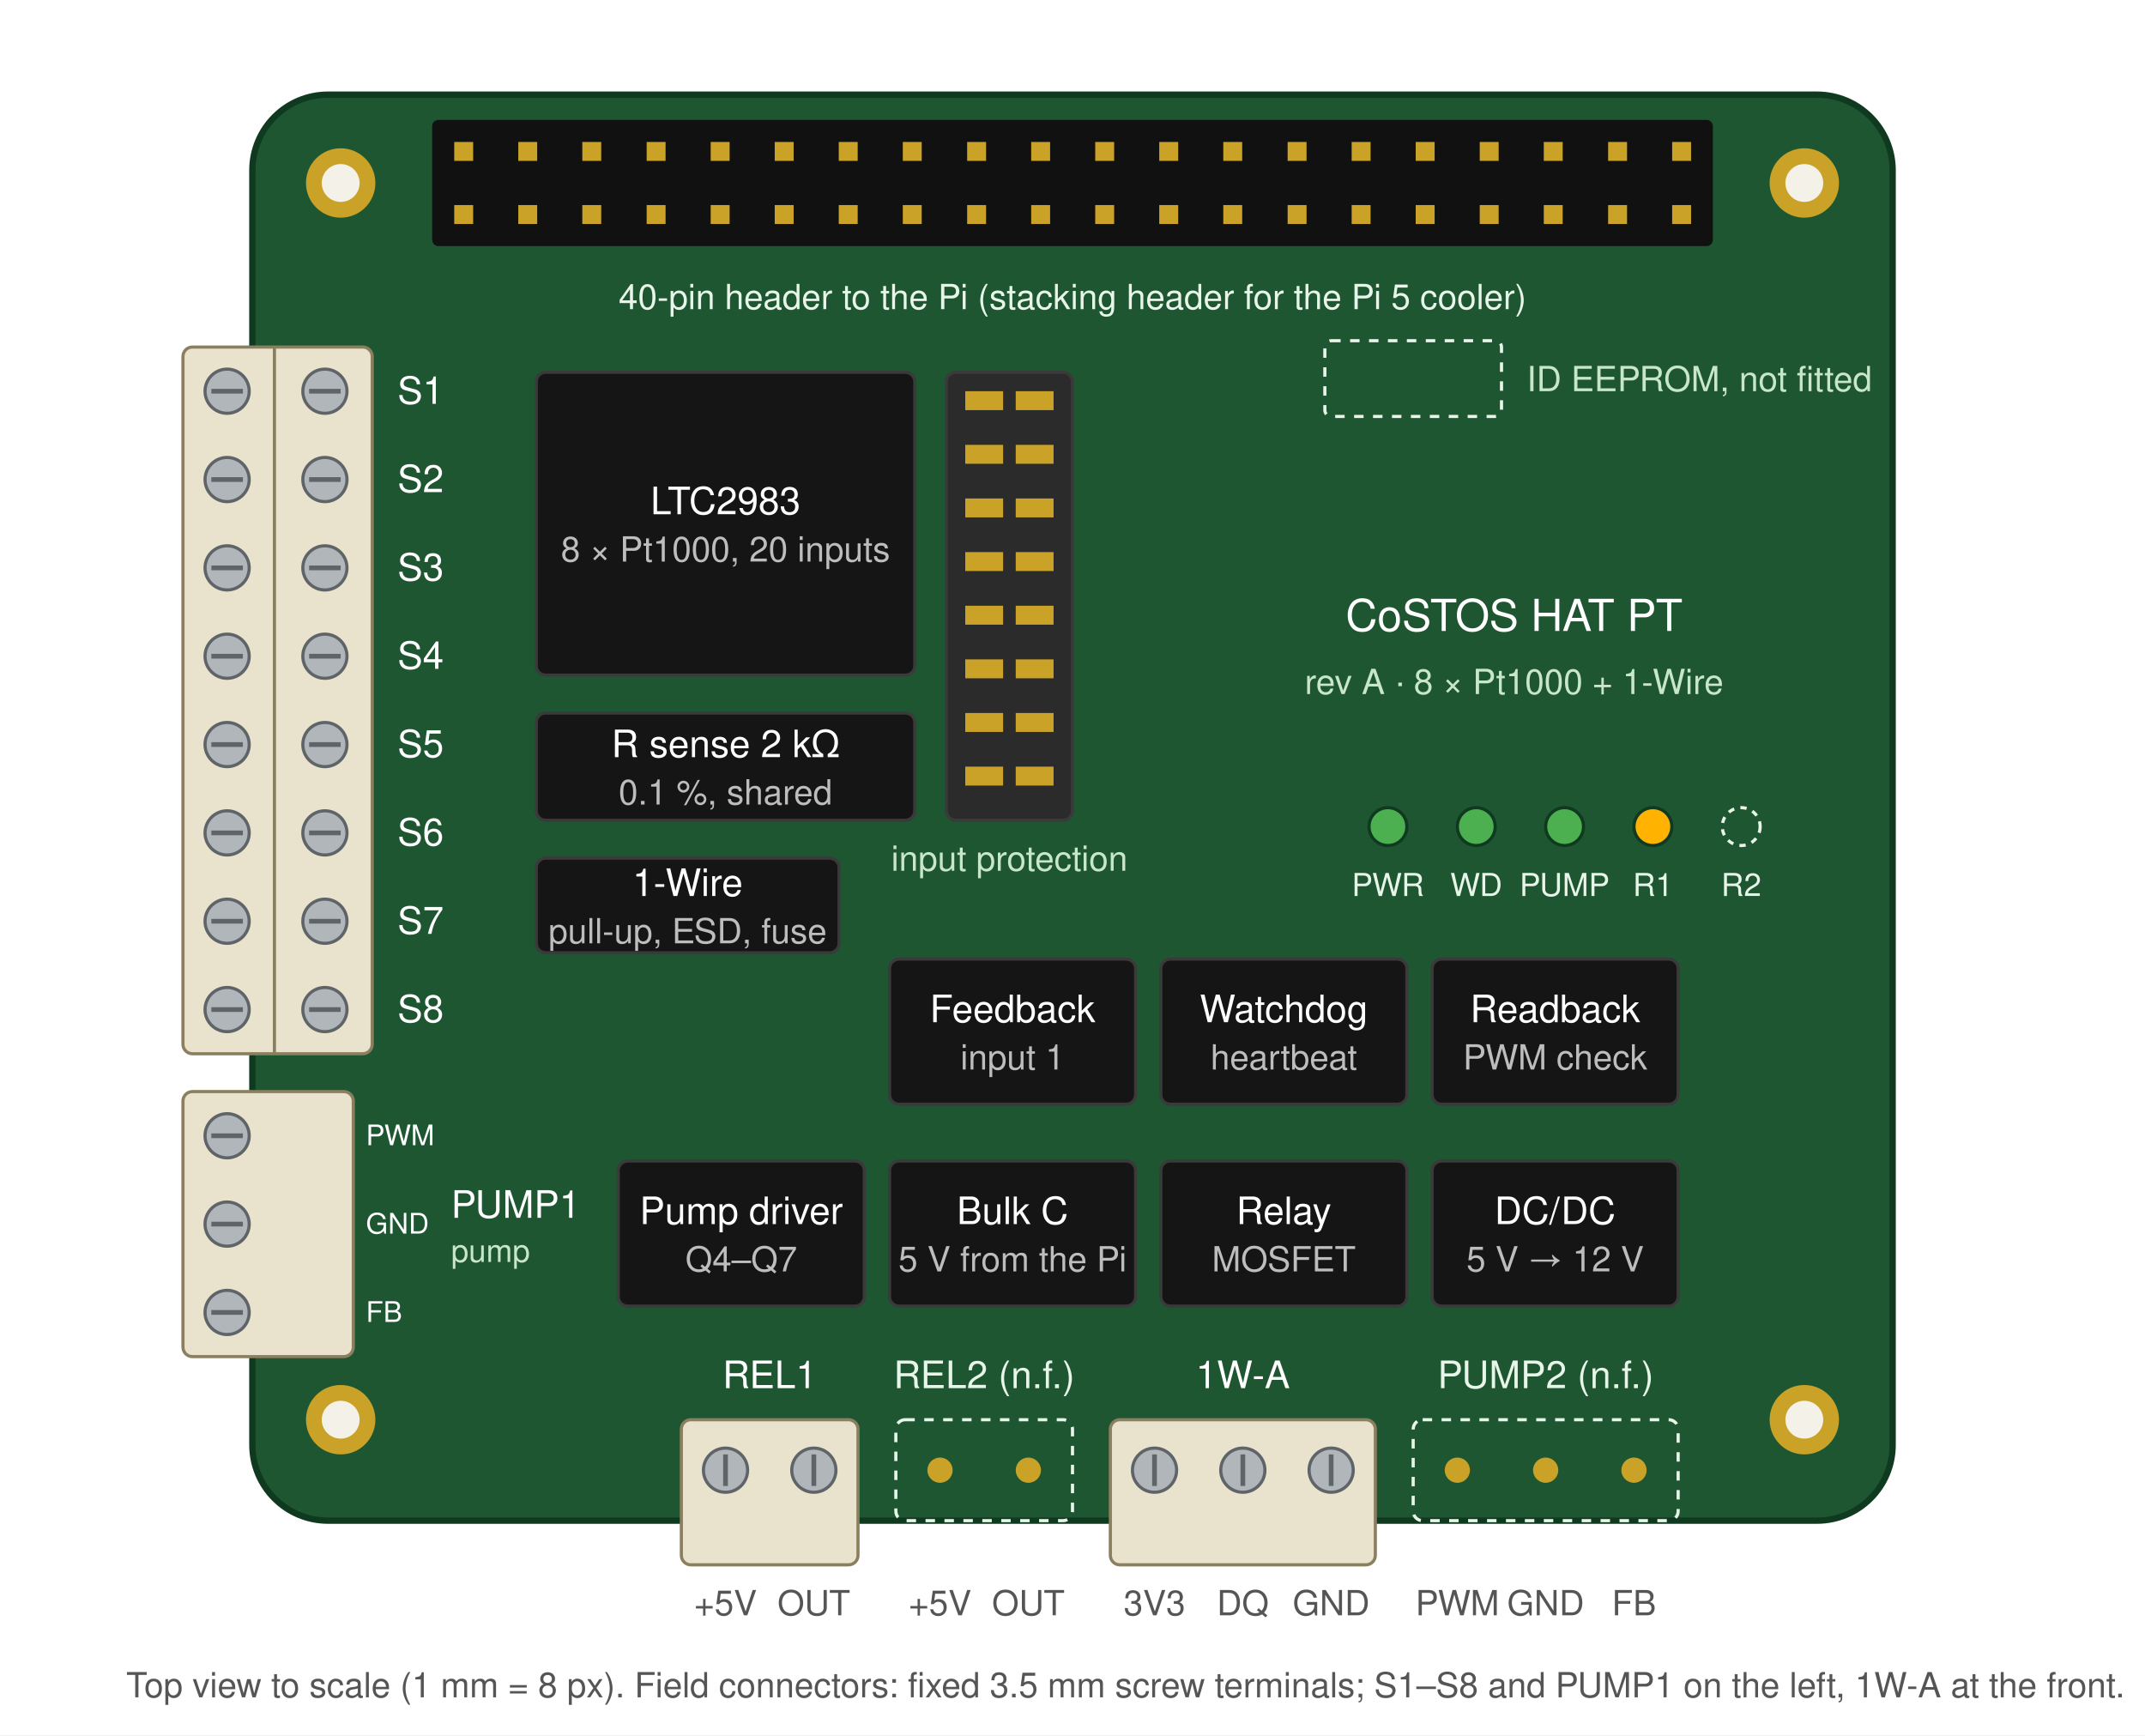
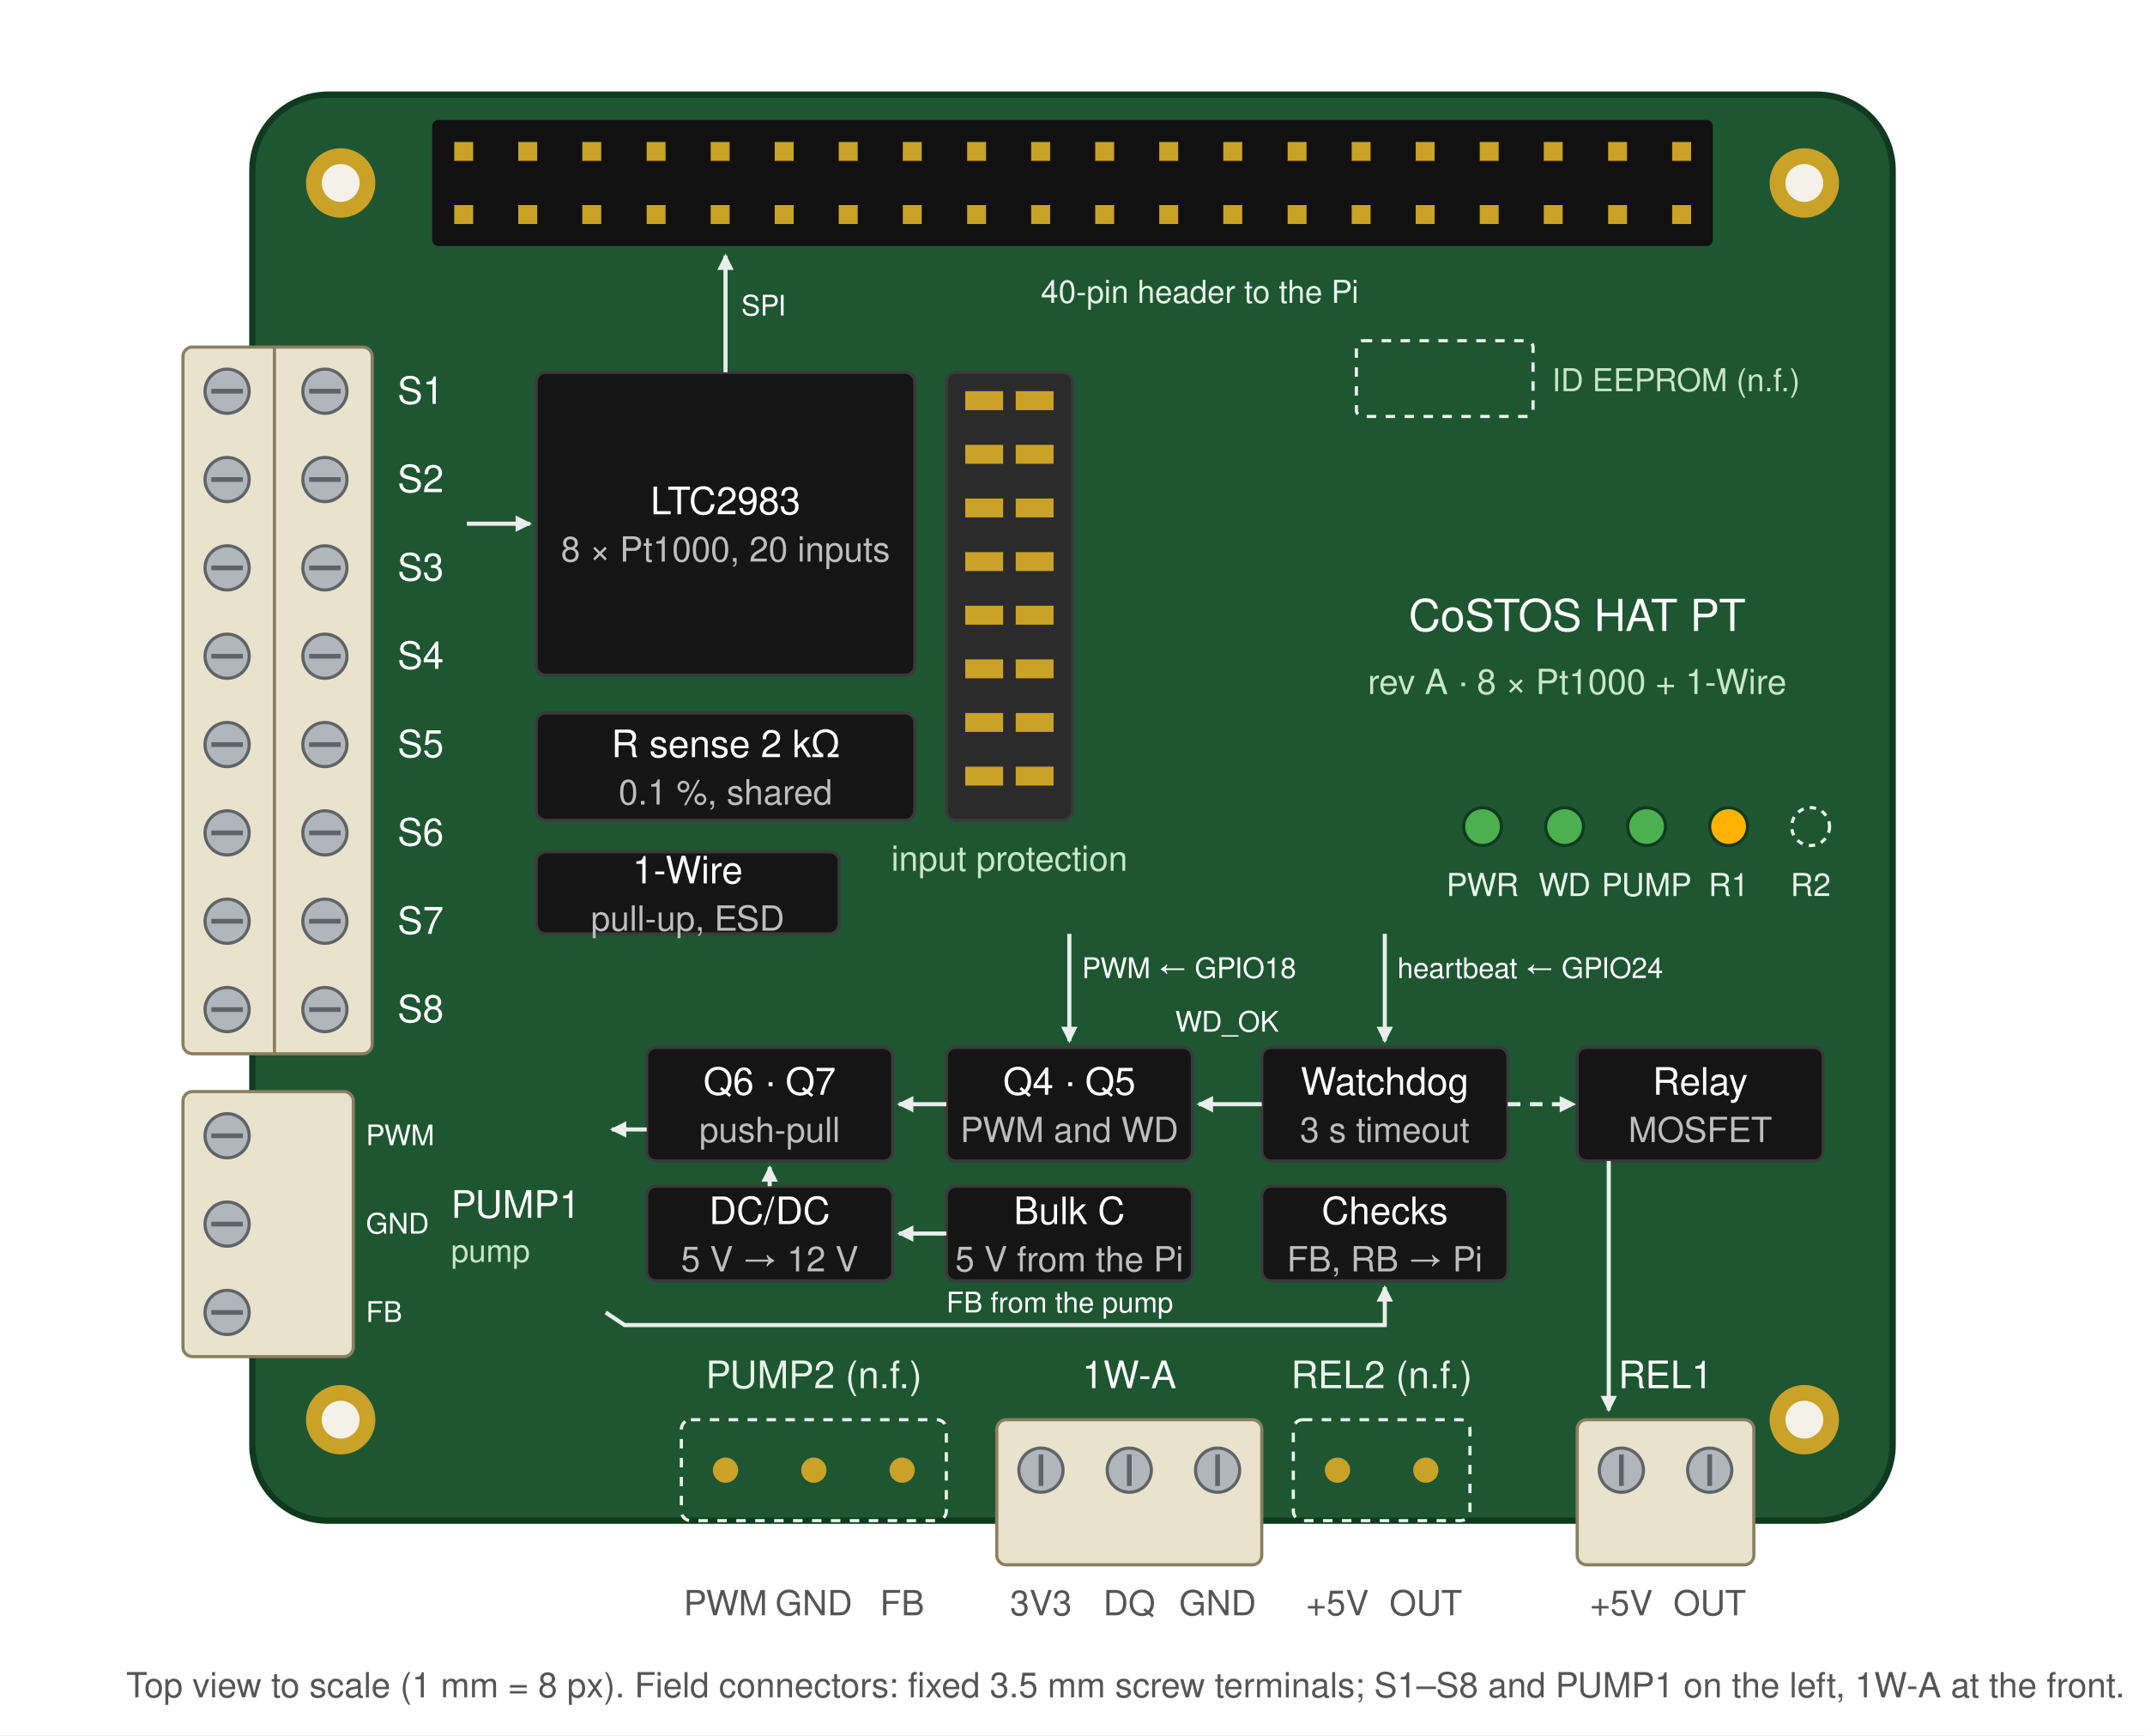
<svg xmlns="http://www.w3.org/2000/svg" width="680" height="550" viewBox="0 0 680 550" font-family="Helvetica, Arial, sans-serif">
  <rect width="680" height="550" fill="white" />
  <rect x="80" y="30" width="520" height="452" rx="24" fill="#1E5631" stroke="#0F3A20" stroke-width="2" />
  <circle cx="108" cy="58" r="11" fill="#C9A227" />
  <circle cx="108" cy="58" r="6" fill="#F4F1E8" />
  <circle cx="572" cy="58" r="11" fill="#C9A227" />
  <circle cx="572" cy="58" r="6" fill="#F4F1E8" />
  <circle cx="108" cy="450" r="11" fill="#C9A227" />
  <circle cx="108" cy="450" r="6" fill="#F4F1E8" />
  <circle cx="572" cy="450" r="11" fill="#C9A227" />
  <circle cx="572" cy="450" r="6" fill="#F4F1E8" />
  <rect x="137" y="38" width="406" height="40" rx="2" fill="#111111" />
  <rect x="144.0" y="45" width="6" height="6" fill="#C9A227" />
  <rect x="144.0" y="65" width="6" height="6" fill="#C9A227" />
  <rect x="164.3" y="45" width="6" height="6" fill="#C9A227" />
  <rect x="164.3" y="65" width="6" height="6" fill="#C9A227" />
  <rect x="184.6" y="45" width="6" height="6" fill="#C9A227" />
  <rect x="184.6" y="65" width="6" height="6" fill="#C9A227" />
  <rect x="205.0" y="45" width="6" height="6" fill="#C9A227" />
  <rect x="205.0" y="65" width="6" height="6" fill="#C9A227" />
  <rect x="225.3" y="45" width="6" height="6" fill="#C9A227" />
  <rect x="225.3" y="65" width="6" height="6" fill="#C9A227" />
  <rect x="245.6" y="45" width="6" height="6" fill="#C9A227" />
  <rect x="245.6" y="65" width="6" height="6" fill="#C9A227" />
  <rect x="265.9" y="45" width="6" height="6" fill="#C9A227" />
  <rect x="265.9" y="65" width="6" height="6" fill="#C9A227" />
  <rect x="286.2" y="45" width="6" height="6" fill="#C9A227" />
  <rect x="286.2" y="65" width="6" height="6" fill="#C9A227" />
  <rect x="306.6" y="45" width="6" height="6" fill="#C9A227" />
  <rect x="306.6" y="65" width="6" height="6" fill="#C9A227" />
  <rect x="326.9" y="45" width="6" height="6" fill="#C9A227" />
  <rect x="326.9" y="65" width="6" height="6" fill="#C9A227" />
  <rect x="347.2" y="45" width="6" height="6" fill="#C9A227" />
  <rect x="347.2" y="65" width="6" height="6" fill="#C9A227" />
  <rect x="367.5" y="45" width="6" height="6" fill="#C9A227" />
  <rect x="367.5" y="65" width="6" height="6" fill="#C9A227" />
  <rect x="387.8" y="45" width="6" height="6" fill="#C9A227" />
  <rect x="387.8" y="65" width="6" height="6" fill="#C9A227" />
  <rect x="408.2" y="45" width="6" height="6" fill="#C9A227" />
  <rect x="408.2" y="65" width="6" height="6" fill="#C9A227" />
  <rect x="428.5" y="45" width="6" height="6" fill="#C9A227" />
  <rect x="428.5" y="65" width="6" height="6" fill="#C9A227" />
  <rect x="448.8" y="45" width="6" height="6" fill="#C9A227" />
  <rect x="448.8" y="65" width="6" height="6" fill="#C9A227" />
  <rect x="469.1" y="45" width="6" height="6" fill="#C9A227" />
  <rect x="469.1" y="65" width="6" height="6" fill="#C9A227" />
  <rect x="489.4" y="45" width="6" height="6" fill="#C9A227" />
  <rect x="489.4" y="65" width="6" height="6" fill="#C9A227" />
  <rect x="509.8" y="45" width="6" height="6" fill="#C9A227" />
  <rect x="509.8" y="65" width="6" height="6" fill="#C9A227" />
  <rect x="530.1" y="45" width="6" height="6" fill="#C9A227" />
  <rect x="530.1" y="65" width="6" height="6" fill="#C9A227" />
-   <text class="ts" x="340" y="98" text-anchor="middle" style="font-size:11px;font-weight:400;fill:#E8F5E9">40-pin header to the Pi (stacking header for the Pi 5 cooler)</text>
-   <rect x="420" y="108" width="56" height="24" rx="2" fill="none" stroke="#E8F5E9" stroke-width="1" stroke-dasharray="3 3" />
-   <text class="ts" x="484" y="124" text-anchor="start" style="font-size:11px;font-weight:400;fill:#C8E6C9">ID EEPROM, not fitted</text>
+   <text class="ts" x="330" y="96" text-anchor="start" style="font-size:10px;font-weight:400;fill:#E8F5E9">40-pin header to the Pi</text>
+   <rect x="430" y="108" width="56" height="24" rx="2" fill="none" stroke="#E8F5E9" stroke-width="1" stroke-dasharray="3 3" />
+   <text class="ts" x="492" y="124" text-anchor="start" style="font-size:10px;font-weight:400;fill:#C8E6C9">ID EEPROM (n.f.)</text>
  <rect x="58" y="110" width="60" height="224" rx="3" fill="#E9E2CC" stroke="#8A7F5F" stroke-width="1" />
  <line x1="87" y1="110" x2="87" y2="334" stroke="#8A7F5F" stroke-width="1" />
  <circle cx="72" cy="124" r="7" fill="#B0B6BA" stroke="#5F6468" />
  <line x1="67" y1="124" x2="77" y2="124" stroke="#5F6468" stroke-width="1.5" />
  <circle cx="103" cy="124" r="7" fill="#B0B6BA" stroke="#5F6468" />
  <line x1="98" y1="124" x2="108" y2="124" stroke="#5F6468" stroke-width="1.5" />
  <text class="th" x="126" y="128" text-anchor="start" style="font-size:12px;font-weight:500;fill:#ffffff">S1</text>
  <circle cx="72" cy="152" r="7" fill="#B0B6BA" stroke="#5F6468" />
  <line x1="67" y1="152" x2="77" y2="152" stroke="#5F6468" stroke-width="1.5" />
  <circle cx="103" cy="152" r="7" fill="#B0B6BA" stroke="#5F6468" />
  <line x1="98" y1="152" x2="108" y2="152" stroke="#5F6468" stroke-width="1.5" />
  <text class="th" x="126" y="156" text-anchor="start" style="font-size:12px;font-weight:500;fill:#ffffff">S2</text>
  <circle cx="72" cy="180" r="7" fill="#B0B6BA" stroke="#5F6468" />
  <line x1="67" y1="180" x2="77" y2="180" stroke="#5F6468" stroke-width="1.5" />
  <circle cx="103" cy="180" r="7" fill="#B0B6BA" stroke="#5F6468" />
  <line x1="98" y1="180" x2="108" y2="180" stroke="#5F6468" stroke-width="1.5" />
  <text class="th" x="126" y="184" text-anchor="start" style="font-size:12px;font-weight:500;fill:#ffffff">S3</text>
  <circle cx="72" cy="208" r="7" fill="#B0B6BA" stroke="#5F6468" />
  <line x1="67" y1="208" x2="77" y2="208" stroke="#5F6468" stroke-width="1.5" />
  <circle cx="103" cy="208" r="7" fill="#B0B6BA" stroke="#5F6468" />
  <line x1="98" y1="208" x2="108" y2="208" stroke="#5F6468" stroke-width="1.5" />
  <text class="th" x="126" y="212" text-anchor="start" style="font-size:12px;font-weight:500;fill:#ffffff">S4</text>
  <circle cx="72" cy="236" r="7" fill="#B0B6BA" stroke="#5F6468" />
  <line x1="67" y1="236" x2="77" y2="236" stroke="#5F6468" stroke-width="1.5" />
  <circle cx="103" cy="236" r="7" fill="#B0B6BA" stroke="#5F6468" />
  <line x1="98" y1="236" x2="108" y2="236" stroke="#5F6468" stroke-width="1.5" />
  <text class="th" x="126" y="240" text-anchor="start" style="font-size:12px;font-weight:500;fill:#ffffff">S5</text>
  <circle cx="72" cy="264" r="7" fill="#B0B6BA" stroke="#5F6468" />
  <line x1="67" y1="264" x2="77" y2="264" stroke="#5F6468" stroke-width="1.5" />
  <circle cx="103" cy="264" r="7" fill="#B0B6BA" stroke="#5F6468" />
  <line x1="98" y1="264" x2="108" y2="264" stroke="#5F6468" stroke-width="1.5" />
  <text class="th" x="126" y="268" text-anchor="start" style="font-size:12px;font-weight:500;fill:#ffffff">S6</text>
  <circle cx="72" cy="292" r="7" fill="#B0B6BA" stroke="#5F6468" />
  <line x1="67" y1="292" x2="77" y2="292" stroke="#5F6468" stroke-width="1.5" />
  <circle cx="103" cy="292" r="7" fill="#B0B6BA" stroke="#5F6468" />
  <line x1="98" y1="292" x2="108" y2="292" stroke="#5F6468" stroke-width="1.5" />
  <text class="th" x="126" y="296" text-anchor="start" style="font-size:12px;font-weight:500;fill:#ffffff">S7</text>
  <circle cx="72" cy="320" r="7" fill="#B0B6BA" stroke="#5F6468" />
  <line x1="67" y1="320" x2="77" y2="320" stroke="#5F6468" stroke-width="1.5" />
  <circle cx="103" cy="320" r="7" fill="#B0B6BA" stroke="#5F6468" />
  <line x1="98" y1="320" x2="108" y2="320" stroke="#5F6468" stroke-width="1.5" />
  <text class="th" x="126" y="324" text-anchor="start" style="font-size:12px;font-weight:500;fill:#ffffff">S8</text>
  <text class="ts" x="116" y="363" text-anchor="start" style="font-size:9px;font-weight:400;fill:#ffffff">PWM</text>
  <text class="ts" x="116" y="391" text-anchor="start" style="font-size:9px;font-weight:400;fill:#ffffff">GND</text>
  <text class="ts" x="116" y="419" text-anchor="start" style="font-size:9px;font-weight:400;fill:#ffffff">FB</text>
  <rect x="58" y="346" width="54" height="84" rx="3" fill="#E9E2CC" stroke="#8A7F5F" stroke-width="1" />
  <circle cx="72" cy="360" r="7" fill="#B0B6BA" stroke="#5F6468" />
  <line x1="67" y1="360" x2="77" y2="360" stroke="#5F6468" stroke-width="1.5" />
  <circle cx="72" cy="388" r="7" fill="#B0B6BA" stroke="#5F6468" />
  <line x1="67" y1="388" x2="77" y2="388" stroke="#5F6468" stroke-width="1.5" />
  <circle cx="72" cy="416" r="7" fill="#B0B6BA" stroke="#5F6468" />
  <line x1="67" y1="416" x2="77" y2="416" stroke="#5F6468" stroke-width="1.5" />
  <text class="th" x="143" y="386.0" text-anchor="start" style="font-size:12px;font-weight:500;fill:#ffffff">PUMP1</text>
  <text class="ts" x="143" y="400.0" text-anchor="start" style="font-size:10px;font-weight:400;fill:#C8E6C9">pump</text>
-   <rect x="216" y="450" width="56" height="46" rx="3" fill="#E9E2CC" stroke="#8A7F5F" stroke-width="1" />
-   <circle cx="230" cy="466" r="7" fill="#B0B6BA" stroke="#5F6468" />
-   <line x1="230" y1="461" x2="230" y2="471" stroke="#5F6468" stroke-width="1.5" />
-   <text class="ts" x="230" y="512" text-anchor="middle" style="font-size:11px;font-weight:400;fill:#555555">+5V</text>
-   <circle cx="258" cy="466" r="7" fill="#B0B6BA" stroke="#5F6468" />
-   <line x1="258" y1="461" x2="258" y2="471" stroke="#5F6468" stroke-width="1.5" />
-   <text class="ts" x="258" y="512" text-anchor="middle" style="font-size:11px;font-weight:400;fill:#555555">OUT</text>
-   <text class="th" x="244.0" y="440" text-anchor="middle" style="font-size:12px;font-weight:500;fill:#ffffff">REL1</text>
-   <rect x="284" y="450" width="56" height="32" rx="3" fill="none" stroke="#E8F5E9" stroke-width="1" stroke-dasharray="3 3" />
-   <circle cx="298" cy="466" r="4" fill="#C9A227" />
-   <text class="ts" x="298" y="512" text-anchor="middle" style="font-size:11px;font-weight:400;fill:#555555">+5V</text>
-   <circle cx="326" cy="466" r="4" fill="#C9A227" />
-   <text class="ts" x="326" y="512" text-anchor="middle" style="font-size:11px;font-weight:400;fill:#555555">OUT</text>
-   <text class="th" x="312.0" y="440" text-anchor="middle" style="font-size:12px;font-weight:500;fill:#E8F5E9">REL2 (n.f.)</text>
-   <rect x="352" y="450" width="84" height="46" rx="3" fill="#E9E2CC" stroke="#8A7F5F" stroke-width="1" />
-   <circle cx="366" cy="466" r="7" fill="#B0B6BA" stroke="#5F6468" />
-   <line x1="366" y1="461" x2="366" y2="471" stroke="#5F6468" stroke-width="1.5" />
-   <text class="ts" x="366" y="512" text-anchor="middle" style="font-size:11px;font-weight:400;fill:#555555">3V3</text>
-   <circle cx="394" cy="466" r="7" fill="#B0B6BA" stroke="#5F6468" />
-   <line x1="394" y1="461" x2="394" y2="471" stroke="#5F6468" stroke-width="1.5" />
-   <text class="ts" x="394" y="512" text-anchor="middle" style="font-size:11px;font-weight:400;fill:#555555">DQ</text>
-   <circle cx="422" cy="466" r="7" fill="#B0B6BA" stroke="#5F6468" />
-   <line x1="422" y1="461" x2="422" y2="471" stroke="#5F6468" stroke-width="1.5" />
-   <text class="ts" x="422" y="512" text-anchor="middle" style="font-size:11px;font-weight:400;fill:#555555">GND</text>
-   <text class="th" x="394.0" y="440" text-anchor="middle" style="font-size:12px;font-weight:500;fill:#ffffff">1W-A</text>
-   <rect x="448" y="450" width="84" height="32" rx="3" fill="none" stroke="#E8F5E9" stroke-width="1" stroke-dasharray="3 3" />
-   <circle cx="462" cy="466" r="4" fill="#C9A227" />
-   <text class="ts" x="462" y="512" text-anchor="middle" style="font-size:11px;font-weight:400;fill:#555555">PWM</text>
-   <circle cx="490" cy="466" r="4" fill="#C9A227" />
-   <text class="ts" x="490" y="512" text-anchor="middle" style="font-size:11px;font-weight:400;fill:#555555">GND</text>
-   <circle cx="518" cy="466" r="4" fill="#C9A227" />
-   <text class="ts" x="518" y="512" text-anchor="middle" style="font-size:11px;font-weight:400;fill:#555555">FB</text>
-   <text class="th" x="490.0" y="440" text-anchor="middle" style="font-size:12px;font-weight:500;fill:#E8F5E9">PUMP2 (n.f.)</text>
+   <rect x="216" y="450" width="84" height="32" rx="3" fill="none" stroke="#E8F5E9" stroke-width="1" stroke-dasharray="3 3" />
+   <circle cx="230" cy="466" r="4" fill="#C9A227" />
+   <text class="ts" x="230" y="512" text-anchor="middle" style="font-size:11px;font-weight:400;fill:#555555">PWM</text>
+   <circle cx="258" cy="466" r="4" fill="#C9A227" />
+   <text class="ts" x="258" y="512" text-anchor="middle" style="font-size:11px;font-weight:400;fill:#555555">GND</text>
+   <circle cx="286" cy="466" r="4" fill="#C9A227" />
+   <text class="ts" x="286" y="512" text-anchor="middle" style="font-size:11px;font-weight:400;fill:#555555">FB</text>
+   <text class="th" x="258.0" y="440" text-anchor="middle" style="font-size:12px;font-weight:500;fill:#E8F5E9">PUMP2 (n.f.)</text>
+   <rect x="316" y="450" width="84" height="46" rx="3" fill="#E9E2CC" stroke="#8A7F5F" stroke-width="1" />
+   <circle cx="330" cy="466" r="7" fill="#B0B6BA" stroke="#5F6468" />
+   <line x1="330" y1="461" x2="330" y2="471" stroke="#5F6468" stroke-width="1.5" />
+   <text class="ts" x="330" y="512" text-anchor="middle" style="font-size:11px;font-weight:400;fill:#555555">3V3</text>
+   <circle cx="358" cy="466" r="7" fill="#B0B6BA" stroke="#5F6468" />
+   <line x1="358" y1="461" x2="358" y2="471" stroke="#5F6468" stroke-width="1.5" />
+   <text class="ts" x="358" y="512" text-anchor="middle" style="font-size:11px;font-weight:400;fill:#555555">DQ</text>
+   <circle cx="386" cy="466" r="7" fill="#B0B6BA" stroke="#5F6468" />
+   <line x1="386" y1="461" x2="386" y2="471" stroke="#5F6468" stroke-width="1.5" />
+   <text class="ts" x="386" y="512" text-anchor="middle" style="font-size:11px;font-weight:400;fill:#555555">GND</text>
+   <text class="th" x="358.0" y="440" text-anchor="middle" style="font-size:12px;font-weight:500;fill:#ffffff">1W-A</text>
+   <rect x="410" y="450" width="56" height="32" rx="3" fill="none" stroke="#E8F5E9" stroke-width="1" stroke-dasharray="3 3" />
+   <circle cx="424" cy="466" r="4" fill="#C9A227" />
+   <text class="ts" x="424" y="512" text-anchor="middle" style="font-size:11px;font-weight:400;fill:#555555">+5V</text>
+   <circle cx="452" cy="466" r="4" fill="#C9A227" />
+   <text class="ts" x="452" y="512" text-anchor="middle" style="font-size:11px;font-weight:400;fill:#555555">OUT</text>
+   <text class="th" x="438.0" y="440" text-anchor="middle" style="font-size:12px;font-weight:500;fill:#E8F5E9">REL2 (n.f.)</text>
+   <rect x="500" y="450" width="56" height="46" rx="3" fill="#E9E2CC" stroke="#8A7F5F" stroke-width="1" />
+   <circle cx="514" cy="466" r="7" fill="#B0B6BA" stroke="#5F6468" />
+   <line x1="514" y1="461" x2="514" y2="471" stroke="#5F6468" stroke-width="1.5" />
+   <text class="ts" x="514" y="512" text-anchor="middle" style="font-size:11px;font-weight:400;fill:#555555">+5V</text>
+   <circle cx="542" cy="466" r="7" fill="#B0B6BA" stroke="#5F6468" />
+   <line x1="542" y1="461" x2="542" y2="471" stroke="#5F6468" stroke-width="1.5" />
+   <text class="ts" x="542" y="512" text-anchor="middle" style="font-size:11px;font-weight:400;fill:#555555">OUT</text>
+   <text class="th" x="528.0" y="440" text-anchor="middle" style="font-size:12px;font-weight:500;fill:#ffffff">REL1</text>
+   <defs>
+     <marker id="fa" viewBox="0 0 10 10" refX="8" refY="5" markerWidth="5" markerHeight="5" orient="auto-start-reverse">
+       <path d="M1 1L9 5L1 9Z" fill="#ffffff" />
+     </marker>
+   </defs>
  <rect x="170" y="118" width="120" height="96" rx="3" fill="#151515" stroke="#3a3a3a" stroke-width="1" />
  <text class="th" x="230.0" y="163.0" text-anchor="middle" style="font-size:12px;font-weight:500;fill:#ffffff">LTC2983</text>
  <text class="ts" x="230.0" y="178.0" text-anchor="middle" style="font-size:11px;font-weight:400;fill:#bdbdbd">8 × Pt1000, 20 inputs</text>
  <rect x="170" y="226" width="120" height="34" rx="3" fill="#151515" stroke="#3a3a3a" stroke-width="1" />
  <text class="th" x="230.0" y="240.0" text-anchor="middle" style="font-size:12px;font-weight:500;fill:#ffffff">R sense 2 kΩ</text>
  <text class="ts" x="230.0" y="255.0" text-anchor="middle" style="font-size:11px;font-weight:400;fill:#bdbdbd">0.1 %, shared</text>
  <rect x="300" y="118" width="40" height="142" rx="3" fill="#2b2b2b" stroke="#3a3a3a" />
  <rect x="306" y="124" width="12" height="6" fill="#C9A227" />
  <rect x="322" y="124" width="12" height="6" fill="#C9A227" />
  <rect x="306" y="141" width="12" height="6" fill="#C9A227" />
  <rect x="322" y="141" width="12" height="6" fill="#C9A227" />
  <rect x="306" y="158" width="12" height="6" fill="#C9A227" />
  <rect x="322" y="158" width="12" height="6" fill="#C9A227" />
  <rect x="306" y="175" width="12" height="6" fill="#C9A227" />
  <rect x="322" y="175" width="12" height="6" fill="#C9A227" />
  <rect x="306" y="192" width="12" height="6" fill="#C9A227" />
  <rect x="322" y="192" width="12" height="6" fill="#C9A227" />
  <rect x="306" y="209" width="12" height="6" fill="#C9A227" />
  <rect x="322" y="209" width="12" height="6" fill="#C9A227" />
  <rect x="306" y="226" width="12" height="6" fill="#C9A227" />
  <rect x="322" y="226" width="12" height="6" fill="#C9A227" />
  <rect x="306" y="243" width="12" height="6" fill="#C9A227" />
  <rect x="322" y="243" width="12" height="6" fill="#C9A227" />
  <text class="ts" x="320" y="276" text-anchor="middle" style="font-size:11px;font-weight:400;fill:#C8E6C9">input protection</text>
-   <rect x="170" y="272" width="96" height="30" rx="3" fill="#151515" stroke="#3a3a3a" stroke-width="1" />
-   <text class="th" x="218.0" y="284.0" text-anchor="middle" style="font-size:12px;font-weight:500;fill:#ffffff">1-Wire</text>
-   <text class="ts" x="218.0" y="299.0" text-anchor="middle" style="font-size:11px;font-weight:400;fill:#bdbdbd">pull-up, ESD, fuse</text>
-   <rect x="196" y="368" width="78" height="46" rx="3" fill="#151515" stroke="#3a3a3a" stroke-width="1" />
-   <text class="th" x="235.0" y="388.0" text-anchor="middle" style="font-size:12px;font-weight:500;fill:#ffffff">Pump driver</text>
-   <text class="ts" x="235.0" y="403.0" text-anchor="middle" style="font-size:11px;font-weight:400;fill:#bdbdbd">Q4–Q7</text>
-   <rect x="282" y="368" width="78" height="46" rx="3" fill="#151515" stroke="#3a3a3a" stroke-width="1" />
-   <text class="th" x="321.0" y="388.0" text-anchor="middle" style="font-size:12px;font-weight:500;fill:#ffffff">Bulk C</text>
-   <text class="ts" x="321.0" y="403.0" text-anchor="middle" style="font-size:11px;font-weight:400;fill:#bdbdbd">5 V from the Pi</text>
-   <rect x="368" y="368" width="78" height="46" rx="3" fill="#151515" stroke="#3a3a3a" stroke-width="1" />
-   <text class="th" x="407.0" y="388.0" text-anchor="middle" style="font-size:12px;font-weight:500;fill:#ffffff">Relay</text>
-   <text class="ts" x="407.0" y="403.0" text-anchor="middle" style="font-size:11px;font-weight:400;fill:#bdbdbd">MOSFET</text>
-   <rect x="454" y="368" width="78" height="46" rx="3" fill="#151515" stroke="#3a3a3a" stroke-width="1" />
-   <text class="th" x="493.0" y="388.0" text-anchor="middle" style="font-size:12px;font-weight:500;fill:#ffffff">DC/DC</text>
-   <text class="ts" x="493.0" y="403.0" text-anchor="middle" style="font-size:11px;font-weight:400;fill:#bdbdbd">5 V → 12 V</text>
-   <rect x="282" y="304" width="78" height="46" rx="3" fill="#151515" stroke="#3a3a3a" stroke-width="1" />
-   <text class="th" x="321.0" y="324.0" text-anchor="middle" style="font-size:12px;font-weight:500;fill:#ffffff">Feedback</text>
-   <text class="ts" x="321.0" y="339.0" text-anchor="middle" style="font-size:11px;font-weight:400;fill:#bdbdbd">input 1</text>
-   <rect x="368" y="304" width="78" height="46" rx="3" fill="#151515" stroke="#3a3a3a" stroke-width="1" />
-   <text class="th" x="407.0" y="324.0" text-anchor="middle" style="font-size:12px;font-weight:500;fill:#ffffff">Watchdog</text>
-   <text class="ts" x="407.0" y="339.0" text-anchor="middle" style="font-size:11px;font-weight:400;fill:#bdbdbd">heartbeat</text>
-   <rect x="454" y="304" width="78" height="46" rx="3" fill="#151515" stroke="#3a3a3a" stroke-width="1" />
-   <text class="th" x="493.0" y="324.0" text-anchor="middle" style="font-size:12px;font-weight:500;fill:#ffffff">Readback</text>
-   <text class="ts" x="493.0" y="339.0" text-anchor="middle" style="font-size:11px;font-weight:400;fill:#bdbdbd">PWM check</text>
-   <circle cx="440" cy="262" r="6" fill="#4CAF50" stroke="#0F3A20" />
-   <text class="ts" x="440" y="284" text-anchor="middle" style="font-size:10px;font-weight:400;fill:#E8F5E9">PWR</text>
-   <circle cx="468" cy="262" r="6" fill="#4CAF50" stroke="#0F3A20" />
-   <text class="ts" x="468" y="284" text-anchor="middle" style="font-size:10px;font-weight:400;fill:#E8F5E9">WD</text>
+   <polyline points="148,166 168,166" fill="none" stroke="#ffffff" stroke-width="1.3" opacity="0.9" marker-end="url(#fa)" />
+   <polyline points="230,118 230,81" fill="none" stroke="#ffffff" stroke-width="1.3" opacity="0.9" marker-end="url(#fa)" />
+   <text class="ts" x="235" y="100" text-anchor="start" style="font-size:9px;font-weight:400;fill:#FFFFFF">SPI</text>
+   <rect x="170" y="270" width="96" height="26" rx="3" fill="#151515" stroke="#3a3a3a" stroke-width="1" />
+   <text class="th" x="218.0" y="280.0" text-anchor="middle" style="font-size:12px;font-weight:500;fill:#ffffff">1-Wire</text>
+   <text class="ts" x="218.0" y="295.0" text-anchor="middle" style="font-size:11px;font-weight:400;fill:#bdbdbd">pull-up, ESD</text>
+   <rect x="205" y="332" width="78" height="36" rx="3" fill="#151515" stroke="#3a3a3a" stroke-width="1" />
+   <text class="th" x="244.0" y="347.0" text-anchor="middle" style="font-size:12px;font-weight:500;fill:#ffffff">Q6 · Q7</text>
+   <text class="ts" x="244.0" y="362.0" text-anchor="middle" style="font-size:11px;font-weight:400;fill:#bdbdbd">push-pull</text>
+   <rect x="300" y="332" width="78" height="36" rx="3" fill="#151515" stroke="#3a3a3a" stroke-width="1" />
+   <text class="th" x="339.0" y="347.0" text-anchor="middle" style="font-size:12px;font-weight:500;fill:#ffffff">Q4 · Q5</text>
+   <text class="ts" x="339.0" y="362.0" text-anchor="middle" style="font-size:11px;font-weight:400;fill:#bdbdbd">PWM and WD</text>
+   <rect x="400" y="332" width="78" height="36" rx="3" fill="#151515" stroke="#3a3a3a" stroke-width="1" />
+   <text class="th" x="439.0" y="347.0" text-anchor="middle" style="font-size:12px;font-weight:500;fill:#ffffff">Watchdog</text>
+   <text class="ts" x="439.0" y="362.0" text-anchor="middle" style="font-size:11px;font-weight:400;fill:#bdbdbd">3 s timeout</text>
+   <polyline points="339,296 339,330" fill="none" stroke="#ffffff" stroke-width="1.3" opacity="0.9" marker-end="url(#fa)" />
+   <text class="ts" x="343" y="310" text-anchor="start" style="font-size:9px;font-weight:400;fill:#FFFFFF">PWM ← GPIO18</text>
+   <polyline points="439,296 439,330" fill="none" stroke="#ffffff" stroke-width="1.3" opacity="0.9" marker-end="url(#fa)" />
+   <text class="ts" x="443" y="310" text-anchor="start" style="font-size:9px;font-weight:400;fill:#FFFFFF">heartbeat ← GPIO24</text>
+   <polyline points="400,350 380,350" fill="none" stroke="#ffffff" stroke-width="1.3" opacity="0.9" marker-end="url(#fa)" />
+   <text class="ts" x="389" y="327" text-anchor="middle" style="font-size:9px;font-weight:400;fill:#FFFFFF">WD_OK</text>
+   <polyline points="300,350 285,350" fill="none" stroke="#ffffff" stroke-width="1.3" opacity="0.9" marker-end="url(#fa)" />
+   <polyline points="205,358 194,358" fill="none" stroke="#ffffff" stroke-width="1.3" opacity="0.9" marker-end="url(#fa)" />
+   <rect x="300" y="376" width="78" height="30" rx="3" fill="#151515" stroke="#3a3a3a" stroke-width="1" />
+   <text class="th" x="339.0" y="388.0" text-anchor="middle" style="font-size:12px;font-weight:500;fill:#ffffff">Bulk C</text>
+   <text class="ts" x="339.0" y="403.0" text-anchor="middle" style="font-size:11px;font-weight:400;fill:#bdbdbd">5 V from the Pi</text>
+   <rect x="400" y="376" width="78" height="30" rx="3" fill="#151515" stroke="#3a3a3a" stroke-width="1" />
+   <text class="th" x="439.0" y="388.0" text-anchor="middle" style="font-size:12px;font-weight:500;fill:#ffffff">Checks</text>
+   <text class="ts" x="439.0" y="403.0" text-anchor="middle" style="font-size:11px;font-weight:400;fill:#bdbdbd">FB, RB → Pi</text>
+   <rect x="205" y="376" width="78" height="30" rx="3" fill="#151515" stroke="#3a3a3a" stroke-width="1" />
+   <text class="th" x="244.0" y="388.0" text-anchor="middle" style="font-size:12px;font-weight:500;fill:#ffffff">DC/DC</text>
+   <text class="ts" x="244.0" y="403.0" text-anchor="middle" style="font-size:11px;font-weight:400;fill:#bdbdbd">5 V → 12 V</text>
+   <rect x="500" y="332" width="78" height="36" rx="3" fill="#151515" stroke="#3a3a3a" stroke-width="1" />
+   <text class="th" x="539.0" y="347.0" text-anchor="middle" style="font-size:12px;font-weight:500;fill:#ffffff">Relay</text>
+   <text class="ts" x="539.0" y="362.0" text-anchor="middle" style="font-size:11px;font-weight:400;fill:#bdbdbd">MOSFET</text>
+   <polyline points="300,391 285,391" fill="none" stroke="#ffffff" stroke-width="1.3" opacity="0.9" marker-end="url(#fa)" />
+   <polyline points="244,376 244,370" fill="none" stroke="#ffffff" stroke-width="1.3" opacity="0.9" marker-end="url(#fa)" />
+   <polyline points="478,350 499,350" fill="none" stroke="#ffffff" stroke-width="1.3" opacity="0.9" stroke-dasharray="4 3" marker-end="url(#fa)" />
+   <polyline points="510,368 510,447" fill="none" stroke="#ffffff" stroke-width="1.3" opacity="0.9" marker-end="url(#fa)" />
+   <polyline points="192,416 198,420 439,420 439,408" fill="none" stroke="#ffffff" stroke-width="1.3" opacity="0.9" marker-end="url(#fa)" />
+   <text class="ts" x="300" y="416" text-anchor="start" style="font-size:9px;font-weight:400;fill:#FFFFFF">FB from the pump</text>
+   <circle cx="470" cy="262" r="6" fill="#4CAF50" stroke="#0F3A20" />
+   <text class="ts" x="470" y="284" text-anchor="middle" style="font-size:10px;font-weight:400;fill:#E8F5E9">PWR</text>
  <circle cx="496" cy="262" r="6" fill="#4CAF50" stroke="#0F3A20" />
-   <text class="ts" x="496" y="284" text-anchor="middle" style="font-size:10px;font-weight:400;fill:#E8F5E9">PUMP</text>
-   <circle cx="524" cy="262" r="6" fill="#FFB300" stroke="#0F3A20" />
-   <text class="ts" x="524" y="284" text-anchor="middle" style="font-size:10px;font-weight:400;fill:#E8F5E9">R1</text>
-   <circle cx="552" cy="262" r="6" fill="none" stroke="#E8F5E9" stroke-dasharray="2 2" />
-   <text class="ts" x="552" y="284" text-anchor="middle" style="font-size:10px;font-weight:400;fill:#E8F5E9">R2</text>
-   <text class="th" x="480" y="200" text-anchor="middle" style="font-size:14px;font-weight:500;fill:#ffffff">CoSTOS HAT PT</text>
-   <text class="ts" x="480" y="220" text-anchor="middle" style="font-size:11px;font-weight:400;fill:#C8E6C9">rev A · 8 × Pt1000 + 1-Wire</text>
+   <text class="ts" x="496" y="284" text-anchor="middle" style="font-size:10px;font-weight:400;fill:#E8F5E9">WD</text>
+   <circle cx="522" cy="262" r="6" fill="#4CAF50" stroke="#0F3A20" />
+   <text class="ts" x="522" y="284" text-anchor="middle" style="font-size:10px;font-weight:400;fill:#E8F5E9">PUMP</text>
+   <circle cx="548" cy="262" r="6" fill="#FFB300" stroke="#0F3A20" />
+   <text class="ts" x="548" y="284" text-anchor="middle" style="font-size:10px;font-weight:400;fill:#E8F5E9">R1</text>
+   <circle cx="574" cy="262" r="6" fill="none" stroke="#E8F5E9" stroke-dasharray="2 2" />
+   <text class="ts" x="574" y="284" text-anchor="middle" style="font-size:10px;font-weight:400;fill:#E8F5E9">R2</text>
+   <text class="th" x="500" y="200" text-anchor="middle" style="font-size:14px;font-weight:500;fill:#ffffff">CoSTOS HAT PT</text>
+   <text class="ts" x="500" y="220" text-anchor="middle" style="font-size:11px;font-weight:400;fill:#C8E6C9">rev A · 8 × Pt1000 + 1-Wire</text>
  <text class="ts" x="40" y="538" text-anchor="start" style="font-size:11px;font-weight:400;fill:#555555">Top view to scale (1 mm = 8 px). Field connectors: fixed 3.5 mm screw terminals; S1–S8 and PUMP1 on the left, 1W-A at the front.</text>
</svg>
